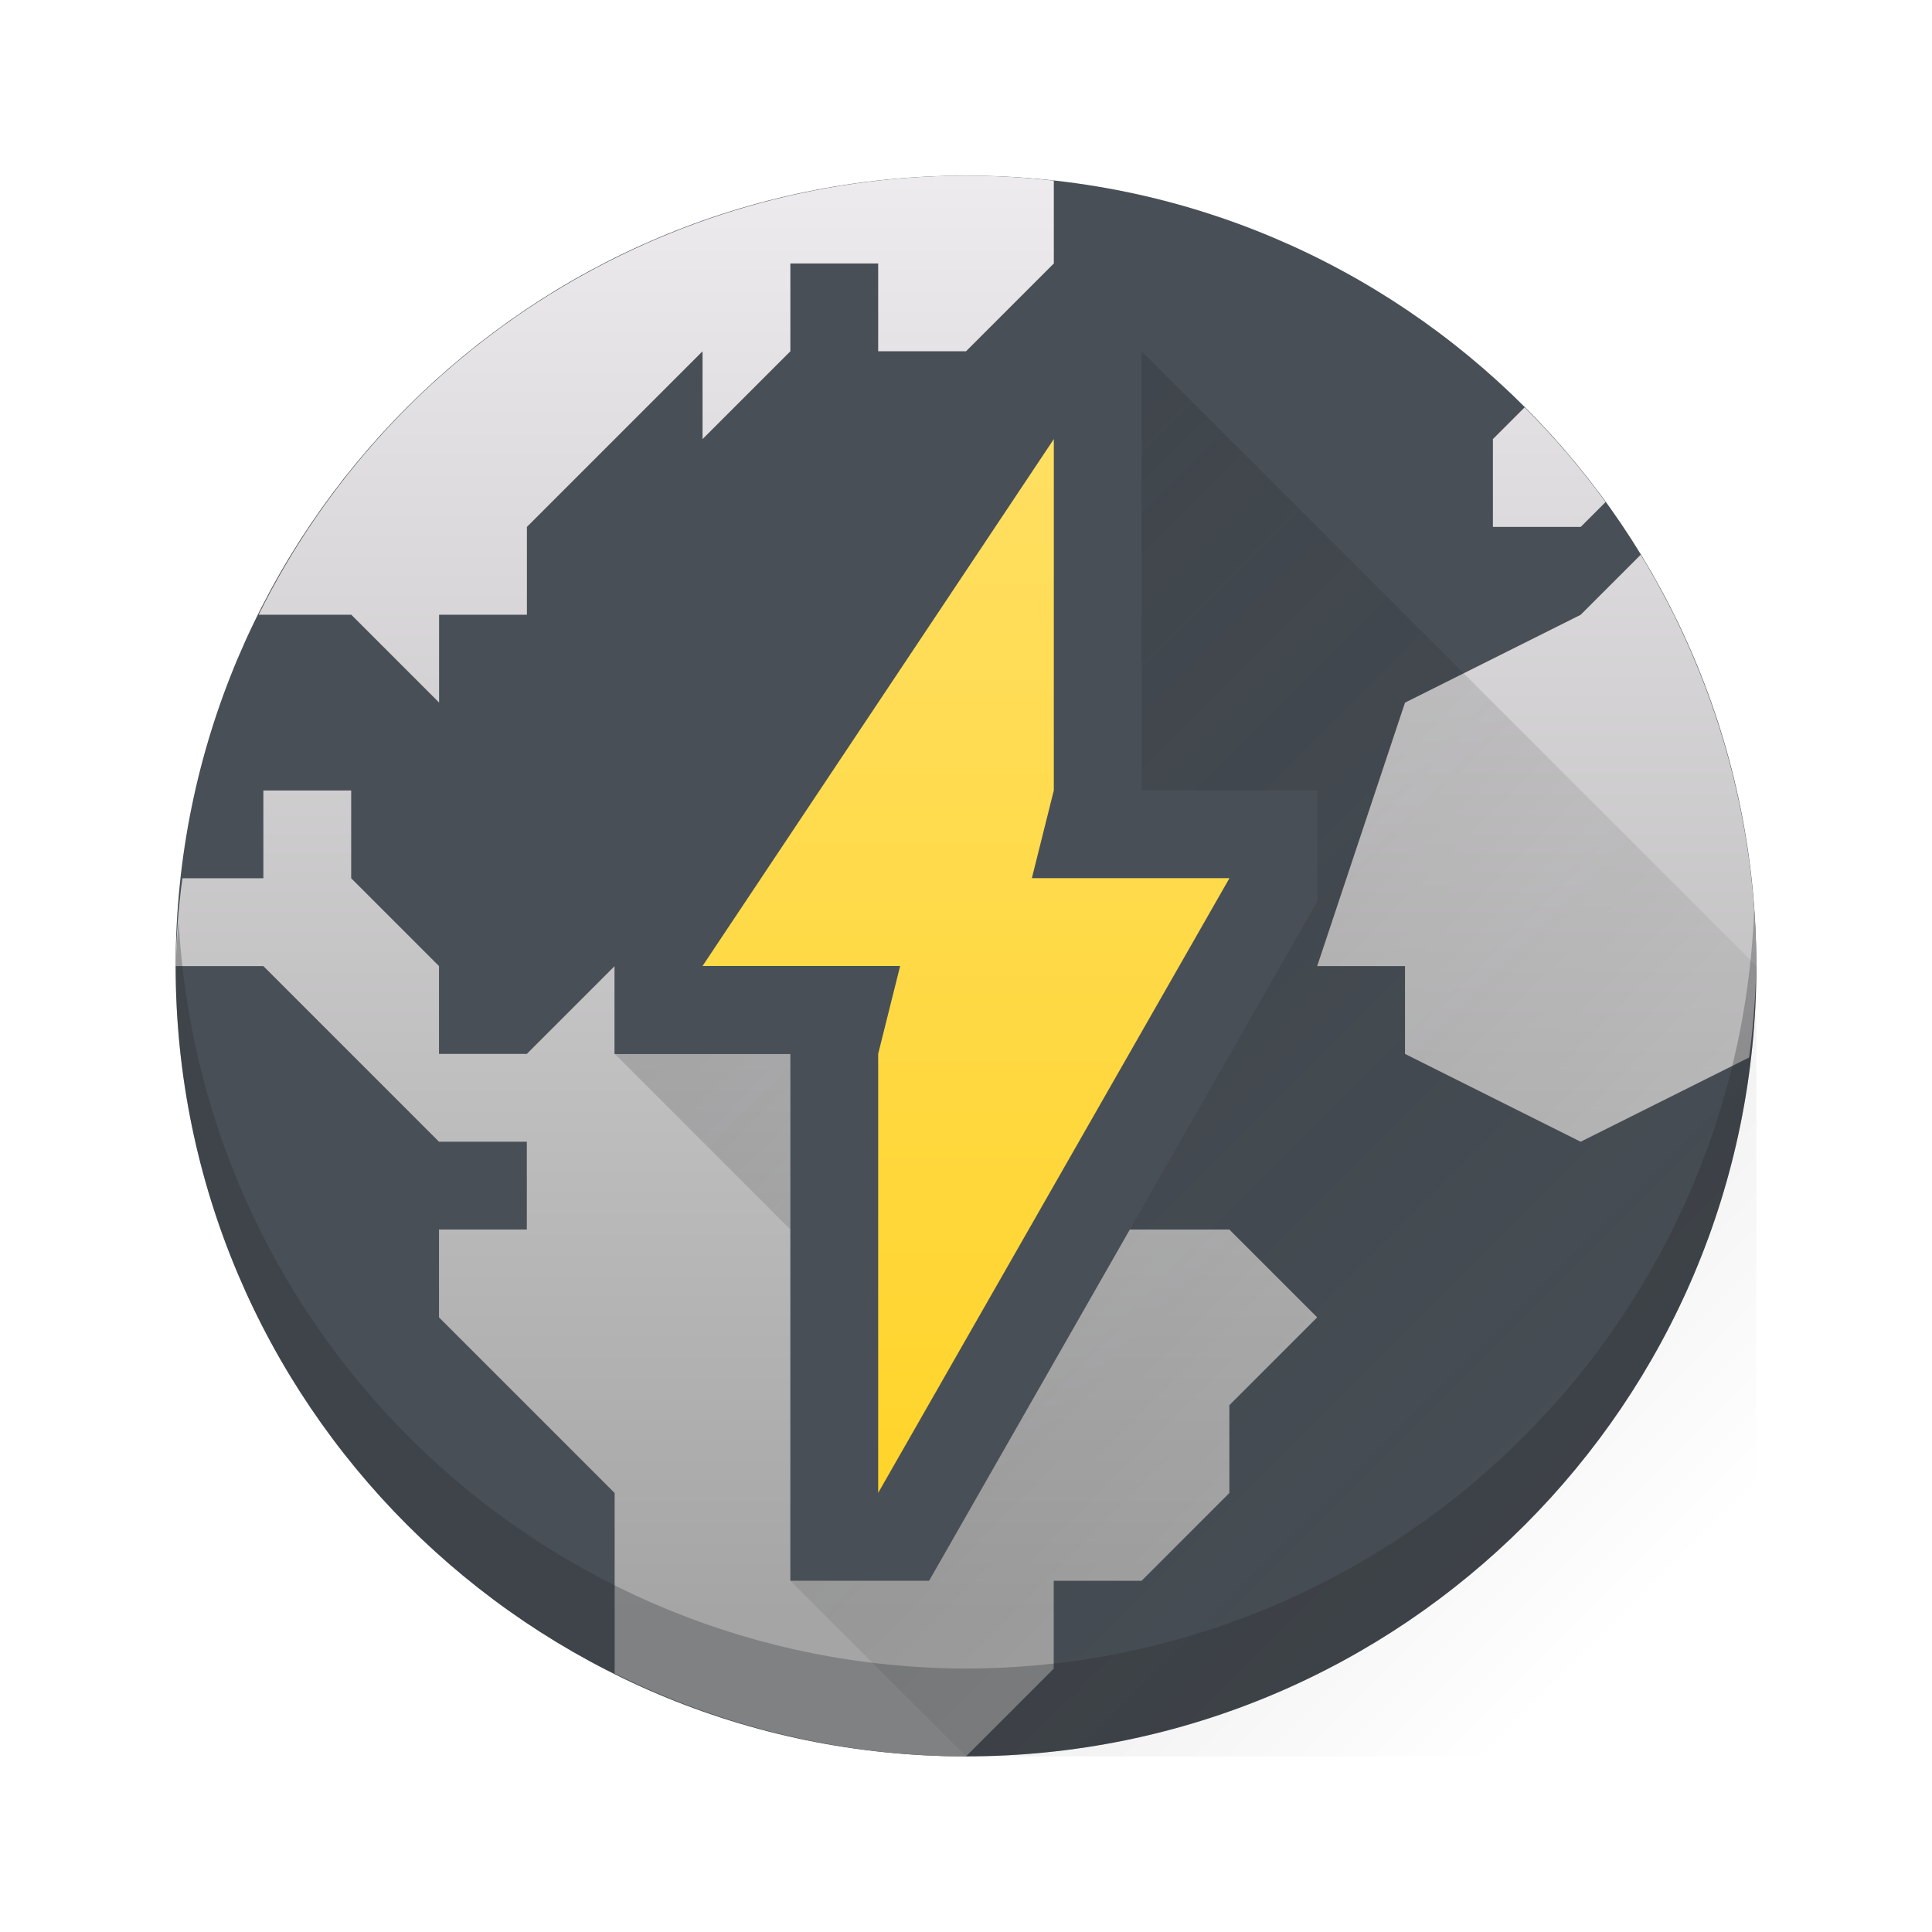
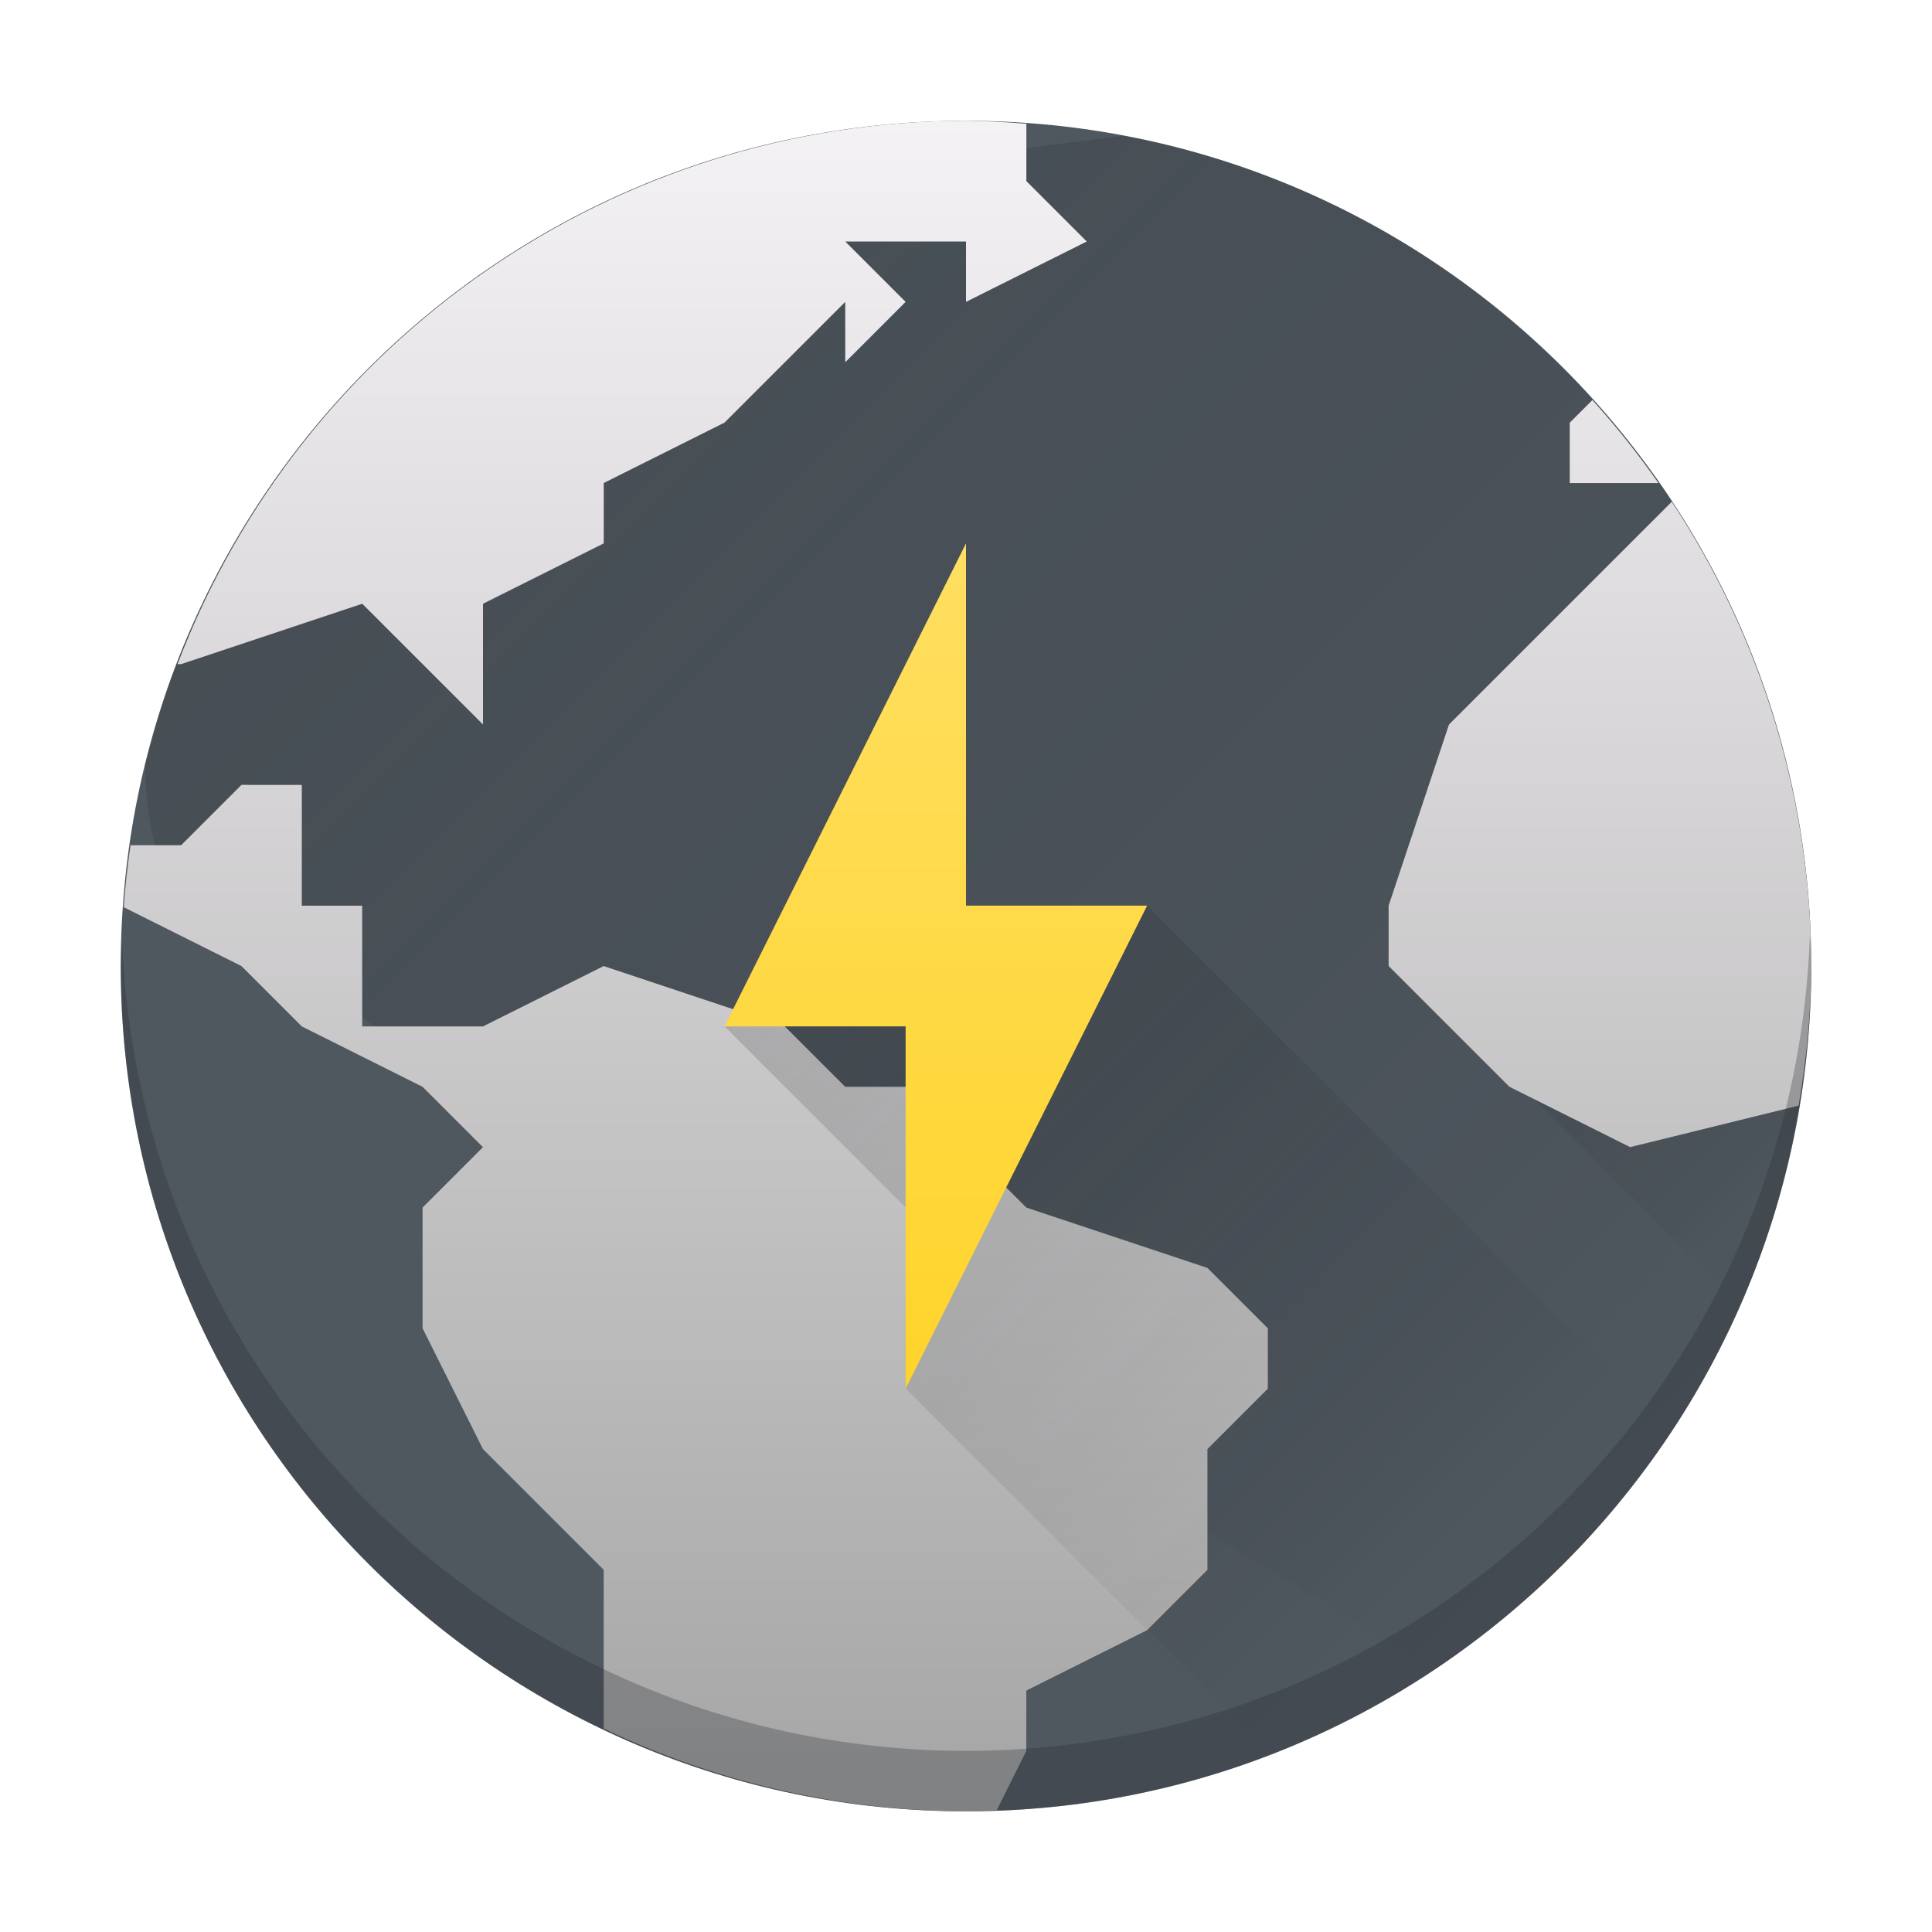
- <svg xmlns="http://www.w3.org/2000/svg" height="22" width="22">
-   <linearGradient id="a" gradientUnits="userSpaceOnUse" x1="24.018" x2="24.018" y1="18.383" y2=".383">
+ <svg xmlns="http://www.w3.org/2000/svg" xmlns:xlink="http://www.w3.org/1999/xlink" height="32" width="32">
+   <linearGradient id="b" gradientUnits="userSpaceOnUse" x1="-27.898" x2="-7.898" xlink:href="#a" y1="3.831" y2="23.831" />
+   <linearGradient id="c" gradientUnits="userSpaceOnUse" x1="-10.898" x2="-3.898" xlink:href="#a" y1="10.831" y2="17.831" />
+   <linearGradient id="d" gradientUnits="userSpaceOnUse" x1="-31.898" x2="-31.898" y1="27.831" y2="-.169">
    <stop offset="0" stop-color="#a5a5a5" />
    <stop offset="1" stop-color="#f5f2f5" />
  </linearGradient>
-   <linearGradient id="b" gradientUnits="userSpaceOnUse" x1="8" x2="8" y1="17" y2="5">
+   <linearGradient id="a">
+     <stop offset="0" stop-color="#292c2f" />
+     <stop offset="1" stop-opacity="0" />
+   </linearGradient>
+   <linearGradient id="e" gradientUnits="userSpaceOnUse" x1="13" x2="24" xlink:href="#a" y1="15" y2="26" />
+   <linearGradient id="f" gradientUnits="userSpaceOnUse" x1="399.571" x2="399.571" y1="538.798" y2="524.798">
    <stop offset="0" stop-color="#ffd42a" />
    <stop offset="1" stop-color="#ffdf62" />
  </linearGradient>
-   <linearGradient id="c" gradientUnits="userSpaceOnUse" x1="7" x2="20" y1="4" y2="17">
-     <stop offset="0" stop-color="#292c2f" />
-     <stop offset="1" stop-opacity="0" />
-   </linearGradient>
-   <g stroke-linejoin="round" stroke-width="2">
-     <circle cx="11" cy="11" fill="#484f56" r="9" />
-     <path d="m11 2a9 9 0 0 0 -8.055 5h1.055l1 1v-1h1v-1l2-2v1l1-1v-1h1v1h1l1-1v-.943a9 9 0 0 0 -1-.057zm6.361 2.639-.361.361v1h1l.283-.283a9 9 0 0 0 -.922-1.078zm1.322 1.678-.684.684-2 1-1 3h1v1l2 1 1.918-.959a9 9 0 0 0 .082-1.041 9 9 0 0 0 -1.316-4.684zm-15.684 2.684v1h-.922a9 9 0 0 0 -.078 1h1l2 2h1v1h-1v1l2 2v2.055a9 9 0 0 0 4 .945l1-1v-1h1l1-1v-1l1-1-1-1h-2l-1-1h-1l-1-1h-2v-1l-1 1h-1v-1l-1-1v-1z" fill="url(#a)" />
-     <path d="m19.975 10.359a9 9 0 0 1 -8.975 8.641 9 9 0 0 1 -8.965-8.5 9 9 0 0 0 -.035.5 9 9 0 0 0 9 9 9 9 0 0 0 9-9 9 9 0 0 0 -.025-.641z" fill="#292c2f" opacity=".3" />
+   <g transform="translate(33.898 2.17)">
+     <rect fill="#4f575f" height="28" rx="14" width="28" x="-31.898" y="-.169" />
+     <path d="M-15.304.079l-2.975.38-4.135 2.388-1.502 2.6s-1.973 1.39-2.271 1.31c-2.517-.028-3.87.666-4.58 1.549-.301.703-.537 1.44-.72 2.197-.006.76.16 1.35.16 1.35 7.06 6.358 14.122 9.098 21.183 13.644a13.9 13.9 0 0 0 1.275-.96l.069-.06c.36-.307.703-.635 1.029-.978.072-.076.14-.155.21-.232a13.928 13.928 0 0 0 1.749-2.375l.055-.09a13.991 13.991 0 0 0 1.824-6.282l.002-.02v-.001L-5.755 6.86a13.95 13.95 0 0 0-9.55-6.783z" fill="url(#b)" fill-rule="evenodd" opacity=".2" />
+     <path d="M-4.886 8.673l-4.307 6.66 4.12 4.12a13.997 13.997 0 0 0 .187-10.78z" fill="url(#c)" fill-rule="evenodd" opacity=".2" />
+     <path d="M-17.898-.17a14 14 0 0 0-13.06 9h.06l3-1 1 1 1 1v-2l2-1v-1l2-1 2-2v1l1-1-1-1h2v1l2-1-1-1v-.95a14 14 0 0 0-1-.05zm10.375 4.626l-.375.375v1h1.469a14 14 0 0 0-1.094-1.375zm1.316 1.684l-.691.69-2 2-1 1-1 3v1l1 1 1 1 2 1 2.79-.687a14 14 0 0 0 .21-2.312 14 14 0 0 0-2.31-7.691zm-23.691 4.69l-1 1h-.838c-.05.34-.088.682-.113 1.024v.002l1.95.975 1 1 2 1 1 1-1 1v2l1 2 2 2v2.629a14 14 0 0 0 6 1.37c.17-.002.34-.008.51-.017l.49-.982v-1l2-1 1-1v-2l1-1v-1l-1-1-3-1-1-1-1-1h-1l-1-1-3-1-2 1h-2v-2h-1v-2z" fill="url(#d)" />
  </g>
-   <path d="m13 4-6 8 2 2v4l2 2h9v-9z" fill="url(#c)" opacity=".25" />
-   <path d="m11.465 4-4.465 6.697v1.303h2v6h1.58l4.42-7.734v-1.266h-2v-5z" fill="#484f56" />
-   <path d="m12 5-4 6h2.25l-.25 1v5l4-7h-2.25l.25-1z" fill="url(#b)" stroke-width="2" />
+   <g fill-rule="evenodd">
+     <path d="M19 15l-7 2 3 3v3l6.05 6.05a13.966 13.966 0 0 0 6.65-5.35z" fill="url(#e)" opacity=".2" />
+     <path d="M400.571 524.798l-4 8h3v6l4-8h-3z" fill="url(#f)" transform="translate(-384.571 -515.798)" />
+   </g>
+   <path d="M29.979 15.414A14 14 0 0 1 16 29 14 14 0 0 1 2.021 15.586 14 14 0 0 0 2 16a14 14 0 0 0 14 14 14 14 0 0 0 14-14 14 14 0 0 0-.021-.586z" fill="#292c2f" opacity=".3" />
</svg>
